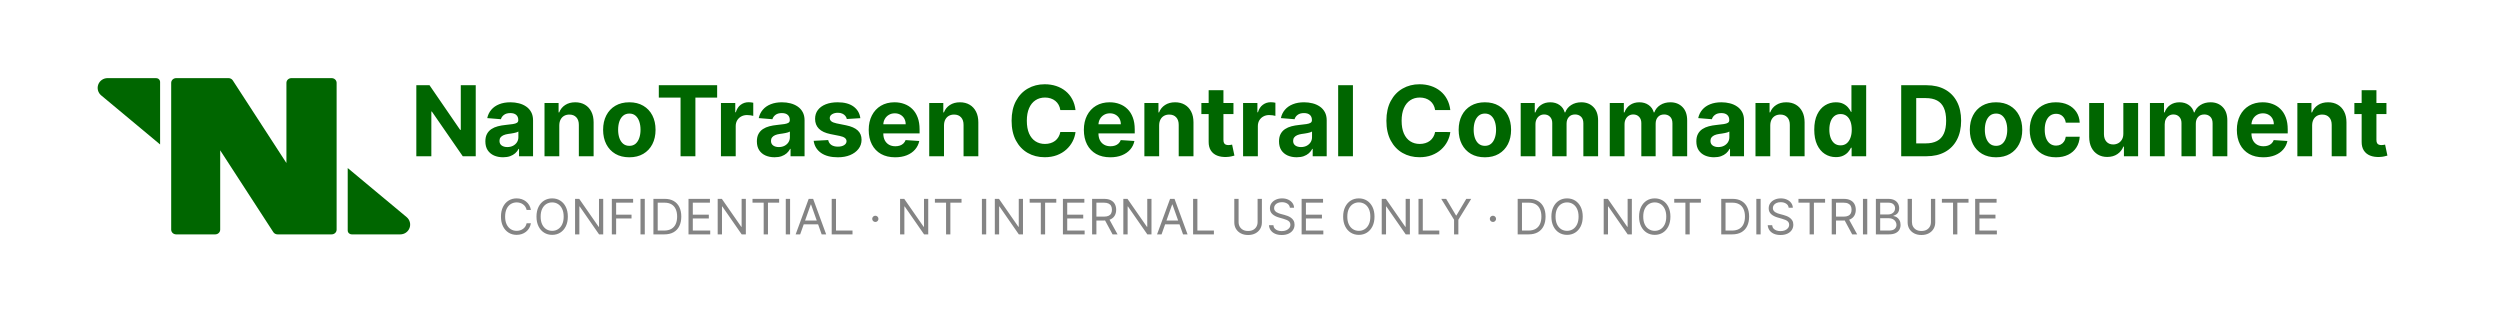
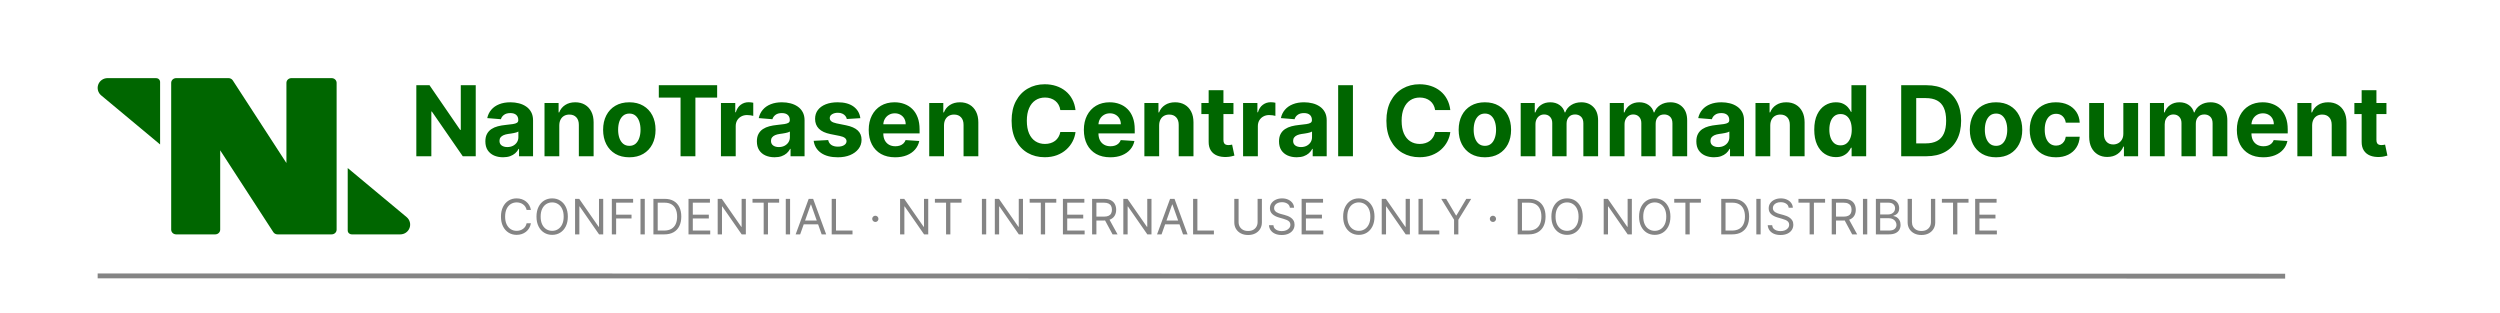
<svg xmlns="http://www.w3.org/2000/svg" width="512" height="64" viewBox="0 0 512 64" fill="none">
  <path fill-rule="evenodd" clip-rule="evenodd" d="M20.72 19.532C20.403 19.268 20.175 18.914 20.068 18.517C19.962 18.121 19.98 17.701 20.122 17.316C20.264 16.93 20.522 16.597 20.862 16.362C21.202 16.126 21.606 16 22.02 16H31.98C32.194 16 32.4 16.084 32.551 16.234C32.703 16.384 32.788 16.588 32.788 16.8V29.586L20.72 19.532ZM46.803 16H36.077C35.807 16 35.548 16.102 35.357 16.282C35.166 16.463 35.059 16.709 35.059 16.965V47.036C35.059 47.291 35.166 47.537 35.357 47.718C35.548 47.898 35.807 48 36.077 48H44.077C44.347 48 44.606 47.898 44.797 47.718C44.988 47.537 45.095 47.291 45.095 47.036V30.782L55.974 47.541C56.065 47.681 56.192 47.797 56.344 47.877C56.496 47.958 56.667 48 56.841 48H67.921C68.191 48 68.45 47.898 68.641 47.718C68.832 47.537 68.94 47.291 68.94 47.036V16.965C68.94 16.838 68.913 16.712 68.862 16.595C68.811 16.478 68.736 16.372 68.641 16.282C68.547 16.193 68.434 16.122 68.311 16.073C68.187 16.025 68.055 16 67.921 16H59.679C59.409 16 59.15 16.102 58.959 16.282C58.768 16.463 58.66 16.709 58.66 16.965V33.39L47.67 16.459C47.579 16.319 47.452 16.203 47.3 16.123C47.148 16.042 46.977 16 46.803 16ZM83.931 45.483C83.824 45.086 83.597 44.732 83.28 44.468L71.212 34.414V47.2C71.212 47.305 71.232 47.409 71.273 47.506C71.314 47.603 71.373 47.691 71.448 47.766C71.523 47.84 71.612 47.899 71.71 47.939C71.809 47.979 71.914 48 72.02 48H81.979C82.394 48 82.798 47.874 83.138 47.639C83.477 47.403 83.736 47.07 83.877 46.685C84.019 46.299 84.038 45.879 83.931 45.483Z" fill="#006600" />
+   <line x1="20" y1="56.5" x2="468" y2="56.554" stroke="#848484" />
  <path d="M97.43 17.454V32H94.774L88.446 22.845H88.34V32H85.264V17.454H87.963L94.242 26.602H94.369V17.454H97.43ZM103.025 32.206C102.329 32.206 101.709 32.085 101.164 31.844C100.62 31.598 100.189 31.235 99.872 30.757C99.559 30.274 99.403 29.673 99.403 28.953C99.403 28.347 99.514 27.838 99.737 27.426C99.959 27.014 100.262 26.683 100.646 26.432C101.029 26.181 101.465 25.991 101.953 25.864C102.445 25.736 102.961 25.646 103.501 25.594C104.136 25.527 104.647 25.466 105.035 25.409C105.423 25.348 105.705 25.258 105.88 25.139C106.056 25.021 106.143 24.846 106.143 24.614V24.571C106.143 24.121 106.001 23.773 105.717 23.527C105.438 23.281 105.04 23.158 104.524 23.158C103.979 23.158 103.546 23.278 103.224 23.52C102.902 23.757 102.689 24.055 102.585 24.415L99.787 24.188C99.929 23.525 100.208 22.952 100.625 22.469C101.041 21.981 101.579 21.607 102.237 21.347C102.9 21.081 103.667 20.949 104.538 20.949C105.144 20.949 105.724 21.02 106.278 21.162C106.837 21.304 107.332 21.524 107.762 21.822C108.198 22.121 108.541 22.504 108.792 22.973C109.043 23.437 109.169 23.993 109.169 24.642V32H106.299V30.487H106.214C106.039 30.828 105.805 31.129 105.511 31.389C105.217 31.645 104.865 31.846 104.453 31.993C104.041 32.135 103.565 32.206 103.025 32.206ZM103.892 30.118C104.337 30.118 104.73 30.03 105.071 29.855C105.412 29.675 105.679 29.434 105.873 29.131C106.067 28.828 106.164 28.484 106.164 28.101V26.943C106.07 27.005 105.94 27.062 105.774 27.114C105.613 27.161 105.431 27.206 105.227 27.249C105.023 27.287 104.82 27.322 104.616 27.355C104.413 27.384 104.228 27.41 104.062 27.433C103.707 27.485 103.397 27.568 103.132 27.682C102.867 27.796 102.661 27.949 102.514 28.143C102.367 28.333 102.294 28.57 102.294 28.854C102.294 29.266 102.443 29.581 102.741 29.798C103.044 30.011 103.428 30.118 103.892 30.118ZM114.542 25.693V32H111.516V21.091H114.4V23.016H114.527C114.769 22.381 115.174 21.879 115.742 21.51C116.31 21.136 116.999 20.949 117.809 20.949C118.566 20.949 119.227 21.115 119.79 21.446C120.354 21.777 120.792 22.251 121.104 22.866C121.417 23.477 121.573 24.206 121.573 25.054V32H118.547V25.594C118.552 24.926 118.382 24.405 118.036 24.031C117.69 23.652 117.214 23.463 116.608 23.463C116.201 23.463 115.841 23.551 115.529 23.726C115.221 23.901 114.98 24.157 114.804 24.493C114.634 24.824 114.546 25.224 114.542 25.693ZM128.886 32.213C127.783 32.213 126.829 31.979 126.024 31.51C125.224 31.037 124.606 30.378 124.17 29.535C123.735 28.688 123.517 27.706 123.517 26.588C123.517 25.461 123.735 24.476 124.17 23.634C124.606 22.786 125.224 22.128 126.024 21.659C126.829 21.186 127.783 20.949 128.886 20.949C129.99 20.949 130.941 21.186 131.741 21.659C132.546 22.128 133.167 22.786 133.602 23.634C134.038 24.476 134.256 25.461 134.256 26.588C134.256 27.706 134.038 28.688 133.602 29.535C133.167 30.378 132.546 31.037 131.741 31.51C130.941 31.979 129.99 32.213 128.886 32.213ZM128.901 29.869C129.402 29.869 129.821 29.727 130.158 29.443C130.494 29.154 130.747 28.761 130.918 28.264C131.093 27.767 131.18 27.201 131.18 26.567C131.18 25.932 131.093 25.366 130.918 24.869C130.747 24.372 130.494 23.979 130.158 23.69C129.821 23.401 129.402 23.257 128.901 23.257C128.394 23.257 127.968 23.401 127.622 23.69C127.281 23.979 127.023 24.372 126.848 24.869C126.678 25.366 126.592 25.932 126.592 26.567C126.592 27.201 126.678 27.767 126.848 28.264C127.023 28.761 127.281 29.154 127.622 29.443C127.968 29.727 128.394 29.869 128.901 29.869ZM134.925 19.99V17.454H146.871V19.99H142.418V32H139.378V19.99H134.925ZM147.649 32V21.091H150.582V22.994H150.696C150.895 22.317 151.228 21.806 151.697 21.46C152.166 21.11 152.706 20.935 153.316 20.935C153.468 20.935 153.631 20.944 153.806 20.963C153.982 20.982 154.136 21.008 154.268 21.041V23.726C154.126 23.683 153.93 23.645 153.679 23.612C153.428 23.579 153.198 23.562 152.99 23.562C152.545 23.562 152.147 23.66 151.797 23.854C151.451 24.043 151.176 24.308 150.973 24.649C150.774 24.99 150.674 25.383 150.674 25.828V32H147.649ZM158.631 32.206C157.935 32.206 157.314 32.085 156.77 31.844C156.225 31.598 155.795 31.235 155.477 30.757C155.165 30.274 155.009 29.673 155.009 28.953C155.009 28.347 155.12 27.838 155.342 27.426C155.565 27.014 155.868 26.683 156.251 26.432C156.635 26.181 157.071 25.991 157.558 25.864C158.051 25.736 158.567 25.646 159.107 25.594C159.741 25.527 160.252 25.466 160.641 25.409C161.029 25.348 161.311 25.258 161.486 25.139C161.661 25.021 161.749 24.846 161.749 24.614V24.571C161.749 24.121 161.607 23.773 161.322 23.527C161.043 23.281 160.645 23.158 160.129 23.158C159.585 23.158 159.152 23.278 158.83 23.52C158.508 23.757 158.295 24.055 158.19 24.415L155.392 24.188C155.534 23.525 155.813 22.952 156.23 22.469C156.647 21.981 157.184 21.607 157.842 21.347C158.505 21.081 159.272 20.949 160.143 20.949C160.75 20.949 161.33 21.02 161.884 21.162C162.442 21.304 162.937 21.524 163.368 21.822C163.804 22.121 164.147 22.504 164.398 22.973C164.649 23.437 164.774 23.993 164.774 24.642V32H161.905V30.487H161.82C161.644 30.828 161.41 31.129 161.116 31.389C160.823 31.645 160.47 31.846 160.058 31.993C159.646 32.135 159.17 32.206 158.631 32.206ZM159.497 30.118C159.942 30.118 160.335 30.03 160.676 29.855C161.017 29.675 161.285 29.434 161.479 29.131C161.673 28.828 161.77 28.484 161.77 28.101V26.943C161.675 27.005 161.545 27.062 161.379 27.114C161.218 27.161 161.036 27.206 160.832 27.249C160.629 27.287 160.425 27.322 160.222 27.355C160.018 27.384 159.833 27.41 159.668 27.433C159.313 27.485 159.002 27.568 158.737 27.682C158.472 27.796 158.266 27.949 158.119 28.143C157.973 28.333 157.899 28.57 157.899 28.854C157.899 29.266 158.048 29.581 158.347 29.798C158.65 30.011 159.033 30.118 159.497 30.118ZM176.198 24.202L173.428 24.372C173.381 24.135 173.279 23.922 173.123 23.733C172.967 23.539 172.761 23.385 172.505 23.271C172.254 23.153 171.953 23.094 171.603 23.094C171.134 23.094 170.739 23.193 170.417 23.392C170.095 23.586 169.934 23.847 169.934 24.173C169.934 24.434 170.038 24.654 170.246 24.834C170.455 25.014 170.812 25.158 171.319 25.267L173.293 25.665C174.354 25.883 175.145 26.233 175.665 26.716C176.186 27.199 176.447 27.833 176.447 28.619C176.447 29.334 176.236 29.962 175.815 30.501C175.398 31.041 174.825 31.463 174.096 31.766C173.371 32.064 172.536 32.213 171.589 32.213C170.145 32.213 168.994 31.912 168.137 31.311C167.285 30.705 166.785 29.881 166.638 28.84L169.614 28.683C169.704 29.124 169.922 29.46 170.268 29.692C170.613 29.919 171.056 30.033 171.596 30.033C172.126 30.033 172.552 29.931 172.874 29.727C173.201 29.519 173.367 29.251 173.371 28.925C173.367 28.65 173.251 28.425 173.023 28.25C172.796 28.07 172.446 27.933 171.972 27.838L170.083 27.462C169.018 27.249 168.225 26.879 167.704 26.354C167.188 25.828 166.93 25.158 166.93 24.344C166.93 23.643 167.119 23.039 167.498 22.533C167.881 22.026 168.419 21.635 169.11 21.361C169.806 21.086 170.621 20.949 171.553 20.949C172.931 20.949 174.015 21.24 174.806 21.822C175.602 22.405 176.066 23.198 176.198 24.202ZM183.324 32.213C182.201 32.213 181.235 31.986 180.426 31.531C179.621 31.072 179.001 30.423 178.565 29.585C178.129 28.742 177.912 27.746 177.912 26.595C177.912 25.473 178.129 24.488 178.565 23.641C179.001 22.793 179.614 22.133 180.404 21.659C181.2 21.186 182.133 20.949 183.203 20.949C183.922 20.949 184.592 21.065 185.213 21.297C185.838 21.524 186.382 21.867 186.846 22.327C187.315 22.786 187.68 23.364 187.94 24.06C188.2 24.751 188.331 25.561 188.331 26.489V27.32H179.119V25.445H185.483C185.483 25.009 185.388 24.623 185.199 24.287C185.009 23.951 184.746 23.688 184.41 23.499C184.079 23.305 183.693 23.207 183.252 23.207C182.793 23.207 182.386 23.314 182.031 23.527C181.681 23.735 181.406 24.017 181.207 24.372C181.008 24.723 180.906 25.113 180.902 25.544V27.327C180.902 27.866 181.001 28.333 181.2 28.726C181.404 29.119 181.69 29.422 182.059 29.635C182.429 29.848 182.867 29.954 183.373 29.954C183.709 29.954 184.017 29.907 184.297 29.812C184.576 29.718 184.815 29.576 185.014 29.386C185.213 29.197 185.364 28.965 185.468 28.69L188.267 28.875C188.125 29.547 187.833 30.134 187.393 30.636C186.958 31.134 186.394 31.522 185.703 31.801C185.016 32.076 184.223 32.213 183.324 32.213ZM193.331 25.693V32H190.305V21.091H193.189V23.016H193.316C193.558 22.381 193.963 21.879 194.531 21.51C195.099 21.136 195.788 20.949 196.598 20.949C197.355 20.949 198.016 21.115 198.579 21.446C199.143 21.777 199.581 22.251 199.893 22.866C200.206 23.477 200.362 24.206 200.362 25.054V32H197.336V25.594C197.341 24.926 197.171 24.405 196.825 24.031C196.479 23.652 196.003 23.463 195.397 23.463C194.99 23.463 194.63 23.551 194.318 23.726C194.01 23.901 193.769 24.157 193.593 24.493C193.423 24.824 193.335 25.224 193.331 25.693ZM220.266 22.547H217.155C217.098 22.144 216.982 21.787 216.807 21.474C216.632 21.157 216.407 20.887 216.132 20.665C215.858 20.442 215.541 20.272 215.181 20.153C214.826 20.035 214.44 19.976 214.023 19.976C213.27 19.976 212.614 20.163 212.056 20.537C211.497 20.906 211.064 21.446 210.756 22.156C210.448 22.862 210.294 23.719 210.294 24.727C210.294 25.764 210.448 26.635 210.756 27.341C211.069 28.046 211.504 28.579 212.063 28.939C212.622 29.299 213.268 29.479 214.002 29.479C214.414 29.479 214.795 29.424 215.145 29.315C215.5 29.206 215.815 29.048 216.09 28.84C216.364 28.626 216.592 28.368 216.772 28.065C216.956 27.762 217.084 27.417 217.155 27.028L220.266 27.043C220.185 27.71 219.984 28.354 219.662 28.974C219.345 29.59 218.917 30.142 218.377 30.629C217.842 31.112 217.203 31.496 216.459 31.78C215.721 32.059 214.885 32.199 213.952 32.199C212.655 32.199 211.495 31.905 210.472 31.318C209.454 30.731 208.649 29.881 208.057 28.768C207.47 27.656 207.176 26.309 207.176 24.727C207.176 23.141 207.475 21.792 208.071 20.679C208.668 19.566 209.478 18.719 210.5 18.136C211.523 17.549 212.674 17.256 213.952 17.256C214.795 17.256 215.576 17.374 216.296 17.611C217.02 17.848 217.662 18.193 218.221 18.648C218.779 19.098 219.234 19.649 219.584 20.303C219.939 20.956 220.167 21.704 220.266 22.547ZM227.386 32.213C226.264 32.213 225.298 31.986 224.488 31.531C223.683 31.072 223.063 30.423 222.627 29.585C222.192 28.742 221.974 27.746 221.974 26.595C221.974 25.473 222.192 24.488 222.627 23.641C223.063 22.793 223.676 22.133 224.467 21.659C225.262 21.186 226.195 20.949 227.265 20.949C227.985 20.949 228.655 21.065 229.275 21.297C229.9 21.524 230.445 21.867 230.909 22.327C231.377 22.786 231.742 23.364 232.002 24.06C232.263 24.751 232.393 25.561 232.393 26.489V27.32H223.181V25.445H229.545C229.545 25.009 229.45 24.623 229.261 24.287C229.072 23.951 228.809 23.688 228.473 23.499C228.141 23.305 227.755 23.207 227.315 23.207C226.856 23.207 226.449 23.314 226.093 23.527C225.743 23.735 225.468 24.017 225.27 24.372C225.071 24.723 224.969 25.113 224.964 25.544V27.327C224.964 27.866 225.064 28.333 225.262 28.726C225.466 29.119 225.752 29.422 226.122 29.635C226.491 29.848 226.929 29.954 227.436 29.954C227.772 29.954 228.08 29.907 228.359 29.812C228.638 29.718 228.877 29.576 229.076 29.386C229.275 29.197 229.427 28.965 229.531 28.69L232.329 28.875C232.187 29.547 231.896 30.134 231.456 30.636C231.02 31.134 230.457 31.522 229.765 31.801C229.079 32.076 228.286 32.213 227.386 32.213ZM237.393 25.693V32H234.368V21.091H237.251V23.016H237.379C237.62 22.381 238.025 21.879 238.593 21.51C239.162 21.136 239.85 20.949 240.66 20.949C241.418 20.949 242.078 21.115 242.642 21.446C243.205 21.777 243.643 22.251 243.956 22.866C244.268 23.477 244.424 24.206 244.424 25.054V32H241.399V25.594C241.404 24.926 241.233 24.405 240.887 24.031C240.542 23.652 240.066 23.463 239.46 23.463C239.053 23.463 238.693 23.551 238.38 23.726C238.073 23.901 237.831 24.157 237.656 24.493C237.485 24.824 237.398 25.224 237.393 25.693ZM252.612 21.091V23.364H246.042V21.091H252.612ZM247.533 18.477H250.559V28.648C250.559 28.927 250.602 29.145 250.687 29.301C250.772 29.453 250.89 29.559 251.042 29.621C251.198 29.682 251.378 29.713 251.582 29.713C251.724 29.713 251.866 29.701 252.008 29.678C252.15 29.649 252.259 29.628 252.335 29.614L252.81 31.865C252.659 31.912 252.446 31.967 252.171 32.028C251.897 32.095 251.563 32.135 251.17 32.149C250.441 32.178 249.801 32.081 249.252 31.858C248.708 31.635 248.284 31.29 247.981 30.821C247.678 30.352 247.529 29.76 247.533 29.046V18.477ZM254.582 32V21.091H257.516V22.994H257.629C257.828 22.317 258.162 21.806 258.631 21.46C259.099 21.11 259.639 20.935 260.25 20.935C260.402 20.935 260.565 20.944 260.74 20.963C260.915 20.982 261.069 21.008 261.202 21.041V23.726C261.06 23.683 260.863 23.645 260.612 23.612C260.361 23.579 260.132 23.562 259.923 23.562C259.478 23.562 259.08 23.66 258.73 23.854C258.384 24.043 258.11 24.308 257.906 24.649C257.707 24.99 257.608 25.383 257.608 25.828V32H254.582ZM265.564 32.206C264.868 32.206 264.248 32.085 263.703 31.844C263.159 31.598 262.728 31.235 262.411 30.757C262.098 30.274 261.942 29.673 261.942 28.953C261.942 28.347 262.053 27.838 262.276 27.426C262.498 27.014 262.801 26.683 263.185 26.432C263.569 26.181 264.004 25.991 264.492 25.864C264.984 25.736 265.5 25.646 266.04 25.594C266.675 25.527 267.186 25.466 267.574 25.409C267.962 25.348 268.244 25.258 268.419 25.139C268.595 25.021 268.682 24.846 268.682 24.614V24.571C268.682 24.121 268.54 23.773 268.256 23.527C267.977 23.281 267.579 23.158 267.063 23.158C266.518 23.158 266.085 23.278 265.763 23.52C265.441 23.757 265.228 24.055 265.124 24.415L262.326 24.188C262.468 23.525 262.747 22.952 263.164 22.469C263.58 21.981 264.118 21.607 264.776 21.347C265.439 21.081 266.206 20.949 267.077 20.949C267.683 20.949 268.263 21.02 268.817 21.162C269.376 21.304 269.871 21.524 270.301 21.822C270.737 22.121 271.08 22.504 271.331 22.973C271.582 23.437 271.708 23.993 271.708 24.642V32H268.838V30.487H268.753C268.578 30.828 268.344 31.129 268.05 31.389C267.757 31.645 267.404 31.846 266.992 31.993C266.58 32.135 266.104 32.206 265.564 32.206ZM266.431 30.118C266.876 30.118 267.269 30.03 267.61 29.855C267.951 29.675 268.218 29.434 268.412 29.131C268.606 28.828 268.703 28.484 268.703 28.101V26.943C268.609 27.005 268.479 27.062 268.313 27.114C268.152 27.161 267.97 27.206 267.766 27.249C267.562 27.287 267.359 27.322 267.155 27.355C266.952 27.384 266.767 27.41 266.601 27.433C266.246 27.485 265.936 27.568 265.671 27.682C265.406 27.796 265.2 27.949 265.053 28.143C264.906 28.333 264.833 28.57 264.833 28.854C264.833 29.266 264.982 29.581 265.28 29.798C265.583 30.011 265.967 30.118 266.431 30.118ZM277.081 17.454V32H274.055V17.454H277.081ZM297.024 22.547H293.913C293.856 22.144 293.74 21.787 293.565 21.474C293.39 21.157 293.165 20.887 292.89 20.665C292.616 20.442 292.298 20.272 291.939 20.153C291.583 20.035 291.198 19.976 290.781 19.976C290.028 19.976 289.372 20.163 288.814 20.537C288.255 20.906 287.822 21.446 287.514 22.156C287.206 22.862 287.052 23.719 287.052 24.727C287.052 25.764 287.206 26.635 287.514 27.341C287.826 28.046 288.262 28.579 288.821 28.939C289.379 29.299 290.026 29.479 290.76 29.479C291.172 29.479 291.553 29.424 291.903 29.315C292.258 29.206 292.573 29.048 292.848 28.84C293.122 28.626 293.35 28.368 293.529 28.065C293.714 27.762 293.842 27.417 293.913 27.028L297.024 27.043C296.943 27.71 296.742 28.354 296.42 28.974C296.103 29.59 295.674 30.142 295.135 30.629C294.6 31.112 293.96 31.496 293.217 31.78C292.478 32.059 291.643 32.199 290.71 32.199C289.413 32.199 288.252 31.905 287.23 31.318C286.212 30.731 285.407 29.881 284.815 28.768C284.228 27.656 283.934 26.309 283.934 24.727C283.934 23.141 284.233 21.792 284.829 20.679C285.426 19.566 286.235 18.719 287.258 18.136C288.281 17.549 289.431 17.256 290.71 17.256C291.553 17.256 292.334 17.374 293.054 17.611C293.778 17.848 294.42 18.193 294.978 18.648C295.537 19.098 295.992 19.649 296.342 20.303C296.697 20.956 296.924 21.704 297.024 22.547ZM304.101 32.213C302.998 32.213 302.044 31.979 301.239 31.51C300.439 31.037 299.821 30.378 299.385 29.535C298.95 28.688 298.732 27.706 298.732 26.588C298.732 25.461 298.95 24.476 299.385 23.634C299.821 22.786 300.439 22.128 301.239 21.659C302.044 21.186 302.998 20.949 304.101 20.949C305.204 20.949 306.156 21.186 306.956 21.659C307.761 22.128 308.382 22.786 308.817 23.634C309.253 24.476 309.471 25.461 309.471 26.588C309.471 27.706 309.253 28.688 308.817 29.535C308.382 30.378 307.761 31.037 306.956 31.51C306.156 31.979 305.204 32.213 304.101 32.213ZM304.115 29.869C304.617 29.869 305.036 29.727 305.373 29.443C305.709 29.154 305.962 28.761 306.132 28.264C306.308 27.767 306.395 27.201 306.395 26.567C306.395 25.932 306.308 25.366 306.132 24.869C305.962 24.372 305.709 23.979 305.373 23.69C305.036 23.401 304.617 23.257 304.115 23.257C303.609 23.257 303.183 23.401 302.837 23.69C302.496 23.979 302.238 24.372 302.063 24.869C301.892 25.366 301.807 25.932 301.807 26.567C301.807 27.201 301.892 27.767 302.063 28.264C302.238 28.761 302.496 29.154 302.837 29.443C303.183 29.727 303.609 29.869 304.115 29.869ZM311.438 32V21.091H314.321V23.016H314.449C314.676 22.376 315.055 21.872 315.586 21.503C316.116 21.134 316.75 20.949 317.489 20.949C318.237 20.949 318.874 21.136 319.4 21.51C319.925 21.879 320.275 22.381 320.451 23.016H320.564C320.787 22.391 321.189 21.891 321.772 21.517C322.359 21.138 323.052 20.949 323.853 20.949C324.871 20.949 325.697 21.273 326.331 21.922C326.971 22.566 327.29 23.48 327.29 24.663V32H324.272V25.26C324.272 24.654 324.111 24.199 323.789 23.896C323.467 23.593 323.064 23.442 322.581 23.442C322.032 23.442 321.604 23.617 321.296 23.967C320.988 24.313 320.834 24.77 320.834 25.338V32H317.901V25.196C317.901 24.661 317.747 24.235 317.439 23.918C317.136 23.6 316.736 23.442 316.239 23.442C315.903 23.442 315.6 23.527 315.33 23.697C315.065 23.863 314.854 24.098 314.698 24.401C314.542 24.699 314.463 25.049 314.463 25.452V32H311.438ZM329.68 32V21.091H332.564V23.016H332.691C332.919 22.376 333.297 21.872 333.828 21.503C334.358 21.134 334.993 20.949 335.731 20.949C336.479 20.949 337.116 21.136 337.642 21.51C338.167 21.879 338.518 22.381 338.693 23.016H338.806C339.029 22.391 339.431 21.891 340.014 21.517C340.601 21.138 341.295 20.949 342.095 20.949C343.113 20.949 343.939 21.273 344.574 21.922C345.213 22.566 345.532 23.48 345.532 24.663V32H342.514V25.26C342.514 24.654 342.353 24.199 342.031 23.896C341.709 23.593 341.306 23.442 340.824 23.442C340.274 23.442 339.846 23.617 339.538 23.967C339.23 24.313 339.076 24.77 339.076 25.338V32H336.143V25.196C336.143 24.661 335.989 24.235 335.681 23.918C335.378 23.6 334.978 23.442 334.481 23.442C334.145 23.442 333.842 23.527 333.572 23.697C333.307 23.863 333.096 24.098 332.94 24.401C332.784 24.699 332.706 25.049 332.706 25.452V32H329.68ZM351.033 32.206C350.337 32.206 349.717 32.085 349.172 31.844C348.628 31.598 348.197 31.235 347.88 30.757C347.567 30.274 347.411 29.673 347.411 28.953C347.411 28.347 347.522 27.838 347.745 27.426C347.967 27.014 348.27 26.683 348.654 26.432C349.037 26.181 349.473 25.991 349.961 25.864C350.453 25.736 350.969 25.646 351.509 25.594C352.143 25.527 352.655 25.466 353.043 25.409C353.431 25.348 353.713 25.258 353.888 25.139C354.063 25.021 354.151 24.846 354.151 24.614V24.571C354.151 24.121 354.009 23.773 353.725 23.527C353.445 23.281 353.048 23.158 352.532 23.158C351.987 23.158 351.554 23.278 351.232 23.52C350.91 23.757 350.697 24.055 350.593 24.415L347.794 24.188C347.936 23.525 348.216 22.952 348.632 22.469C349.049 21.981 349.587 21.607 350.245 21.347C350.908 21.081 351.675 20.949 352.546 20.949C353.152 20.949 353.732 21.02 354.286 21.162C354.845 21.304 355.339 21.524 355.77 21.822C356.206 22.121 356.549 22.504 356.8 22.973C357.051 23.437 357.176 23.993 357.176 24.642V32H354.307V30.487H354.222C354.047 30.828 353.812 31.129 353.519 31.389C353.225 31.645 352.873 31.846 352.461 31.993C352.049 32.135 351.573 32.206 351.033 32.206ZM351.9 30.118C352.345 30.118 352.738 30.03 353.078 29.855C353.419 29.675 353.687 29.434 353.881 29.131C354.075 28.828 354.172 28.484 354.172 28.101V26.943C354.078 27.005 353.947 27.062 353.782 27.114C353.621 27.161 353.438 27.206 353.235 27.249C353.031 27.287 352.828 27.322 352.624 27.355C352.42 27.384 352.236 27.41 352.07 27.433C351.715 27.485 351.405 27.568 351.14 27.682C350.874 27.796 350.668 27.949 350.522 28.143C350.375 28.333 350.301 28.57 350.301 28.854C350.301 29.266 350.451 29.581 350.749 29.798C351.052 30.011 351.435 30.118 351.9 30.118ZM362.549 25.693V32H359.524V21.091H362.407V23.016H362.535C362.777 22.381 363.181 21.879 363.75 21.51C364.318 21.136 365.007 20.949 365.816 20.949C366.574 20.949 367.234 21.115 367.798 21.446C368.361 21.777 368.799 22.251 369.112 22.866C369.424 23.477 369.581 24.206 369.581 25.054V32H366.555V25.594C366.56 24.926 366.389 24.405 366.044 24.031C365.698 23.652 365.222 23.463 364.616 23.463C364.209 23.463 363.849 23.551 363.537 23.726C363.229 23.901 362.987 24.157 362.812 24.493C362.642 24.824 362.554 25.224 362.549 25.693ZM375.985 32.178C375.156 32.178 374.406 31.965 373.734 31.538C373.066 31.108 372.536 30.475 372.143 29.642C371.754 28.804 371.56 27.776 371.56 26.56C371.56 25.31 371.762 24.27 372.164 23.442C372.567 22.608 373.102 21.986 373.769 21.574C374.442 21.157 375.178 20.949 375.978 20.949C376.589 20.949 377.098 21.053 377.505 21.261C377.917 21.465 378.248 21.721 378.499 22.028C378.755 22.331 378.949 22.63 379.082 22.923H379.174V17.454H382.192V32H379.21V30.253H379.082C378.94 30.556 378.738 30.857 378.478 31.155C378.222 31.448 377.888 31.692 377.477 31.886C377.069 32.081 376.572 32.178 375.985 32.178ZM376.944 29.77C377.432 29.77 377.844 29.637 378.18 29.372C378.521 29.102 378.781 28.726 378.961 28.243C379.146 27.76 379.238 27.194 379.238 26.546C379.238 25.897 379.148 25.333 378.968 24.855C378.788 24.377 378.528 24.008 378.187 23.747C377.846 23.487 377.432 23.357 376.944 23.357C376.447 23.357 376.028 23.491 375.687 23.761C375.346 24.031 375.088 24.405 374.913 24.884C374.737 25.362 374.65 25.916 374.65 26.546C374.65 27.18 374.737 27.741 374.913 28.229C375.093 28.712 375.351 29.09 375.687 29.365C376.028 29.635 376.447 29.77 376.944 29.77ZM394.522 32H389.366V17.454H394.565C396.028 17.454 397.287 17.746 398.343 18.328C399.399 18.906 400.211 19.737 400.779 20.821C401.352 21.905 401.638 23.203 401.638 24.713C401.638 26.228 401.352 27.53 400.779 28.619C400.211 29.708 399.394 30.544 398.329 31.126C397.268 31.709 395.999 32 394.522 32ZM392.441 29.365H394.394C395.303 29.365 396.068 29.204 396.688 28.882C397.313 28.555 397.782 28.051 398.094 27.369C398.412 26.683 398.57 25.797 398.57 24.713C398.57 23.638 398.412 22.76 398.094 22.078C397.782 21.396 397.316 20.894 396.695 20.572C396.075 20.25 395.31 20.09 394.401 20.09H392.441V29.365ZM408.789 32.213C407.685 32.213 406.731 31.979 405.926 31.51C405.126 31.037 404.508 30.378 404.073 29.535C403.637 28.688 403.419 27.706 403.419 26.588C403.419 25.461 403.637 24.476 404.073 23.634C404.508 22.786 405.126 22.128 405.926 21.659C406.731 21.186 407.685 20.949 408.789 20.949C409.892 20.949 410.844 21.186 411.644 21.659C412.449 22.128 413.069 22.786 413.505 23.634C413.94 24.476 414.158 25.461 414.158 26.588C414.158 27.706 413.94 28.688 413.505 29.535C413.069 30.378 412.449 31.037 411.644 31.51C410.844 31.979 409.892 32.213 408.789 32.213ZM408.803 29.869C409.305 29.869 409.724 29.727 410.06 29.443C410.396 29.154 410.65 28.761 410.82 28.264C410.995 27.767 411.083 27.201 411.083 26.567C411.083 25.932 410.995 25.366 410.82 24.869C410.65 24.372 410.396 23.979 410.06 23.69C409.724 23.401 409.305 23.257 408.803 23.257C408.296 23.257 407.87 23.401 407.525 23.69C407.184 23.979 406.926 24.372 406.75 24.869C406.58 25.366 406.495 25.932 406.495 26.567C406.495 27.201 406.58 27.767 406.75 28.264C406.926 28.761 407.184 29.154 407.525 29.443C407.87 29.727 408.296 29.869 408.803 29.869ZM421.054 32.213C419.937 32.213 418.976 31.976 418.171 31.503C417.371 31.025 416.755 30.362 416.324 29.514C415.898 28.667 415.685 27.691 415.685 26.588C415.685 25.471 415.9 24.491 416.331 23.648C416.767 22.8 417.385 22.14 418.185 21.666C418.985 21.188 419.937 20.949 421.04 20.949C421.992 20.949 422.825 21.122 423.54 21.467C424.255 21.813 424.821 22.298 425.238 22.923C425.654 23.548 425.884 24.282 425.926 25.125H423.071C422.991 24.581 422.778 24.142 422.432 23.811C422.091 23.475 421.644 23.307 421.09 23.307C420.621 23.307 420.212 23.435 419.861 23.69C419.516 23.941 419.246 24.308 419.051 24.791C418.857 25.274 418.76 25.859 418.76 26.546C418.76 27.241 418.855 27.833 419.044 28.321C419.239 28.809 419.511 29.18 419.861 29.436C420.212 29.692 420.621 29.82 421.09 29.82C421.435 29.82 421.746 29.749 422.02 29.607C422.3 29.465 422.529 29.259 422.709 28.989C422.894 28.714 423.015 28.385 423.071 28.001H425.926C425.879 28.835 425.652 29.569 425.245 30.203C424.842 30.833 424.286 31.325 423.576 31.68C422.865 32.035 422.025 32.213 421.054 32.213ZM434.859 27.355V21.091H437.885V32H434.98V30.018H434.866C434.62 30.658 434.211 31.171 433.638 31.56C433.07 31.948 432.376 32.142 431.557 32.142C430.828 32.142 430.186 31.976 429.632 31.645C429.078 31.313 428.645 30.842 428.332 30.232C428.025 29.621 427.868 28.889 427.864 28.037V21.091H430.889V27.497C430.894 28.141 431.067 28.65 431.408 29.024C431.749 29.398 432.205 29.585 432.778 29.585C433.143 29.585 433.484 29.502 433.801 29.337C434.118 29.166 434.374 28.915 434.568 28.584C434.767 28.252 434.864 27.843 434.859 27.355ZM440.305 32V21.091H443.189V23.016H443.316C443.544 22.376 443.922 21.872 444.453 21.503C444.983 21.134 445.618 20.949 446.356 20.949C447.104 20.949 447.741 21.136 448.267 21.51C448.792 21.879 449.143 22.381 449.318 23.016H449.431C449.654 22.391 450.056 21.891 450.639 21.517C451.226 21.138 451.92 20.949 452.72 20.949C453.738 20.949 454.564 21.273 455.199 21.922C455.838 22.566 456.157 23.48 456.157 24.663V32H453.139V25.26C453.139 24.654 452.978 24.199 452.656 23.896C452.334 23.593 451.931 23.442 451.449 23.442C450.899 23.442 450.471 23.617 450.163 23.967C449.855 24.313 449.701 24.77 449.701 25.338V32H446.768V25.196C446.768 24.661 446.614 24.235 446.306 23.918C446.003 23.6 445.603 23.442 445.106 23.442C444.77 23.442 444.467 23.527 444.197 23.697C443.932 23.863 443.721 24.098 443.565 24.401C443.409 24.699 443.331 25.049 443.331 25.452V32H440.305ZM463.519 32.213C462.397 32.213 461.431 31.986 460.621 31.531C459.816 31.072 459.196 30.423 458.76 29.585C458.325 28.742 458.107 27.746 458.107 26.595C458.107 25.473 458.325 24.488 458.76 23.641C459.196 22.793 459.809 22.133 460.6 21.659C461.395 21.186 462.328 20.949 463.398 20.949C464.118 20.949 464.788 21.065 465.408 21.297C466.033 21.524 466.578 21.867 467.042 22.327C467.51 22.786 467.875 23.364 468.135 24.06C468.396 24.751 468.526 25.561 468.526 26.489V27.32H459.314V25.445H465.678C465.678 25.009 465.583 24.623 465.394 24.287C465.204 23.951 464.942 23.688 464.605 23.499C464.274 23.305 463.888 23.207 463.448 23.207C462.989 23.207 462.581 23.314 462.226 23.527C461.876 23.735 461.601 24.017 461.402 24.372C461.203 24.723 461.102 25.113 461.097 25.544V27.327C461.097 27.866 461.196 28.333 461.395 28.726C461.599 29.119 461.885 29.422 462.255 29.635C462.624 29.848 463.062 29.954 463.569 29.954C463.905 29.954 464.212 29.907 464.492 29.812C464.771 29.718 465.01 29.576 465.209 29.386C465.408 29.197 465.56 28.965 465.664 28.69L468.462 28.875C468.32 29.547 468.029 30.134 467.588 30.636C467.153 31.134 466.589 31.522 465.898 31.801C465.212 32.076 464.418 32.213 463.519 32.213ZM473.526 25.693V32H470.5V21.091H473.384V23.016H473.512C473.753 22.381 474.158 21.879 474.726 21.51C475.294 21.136 475.983 20.949 476.793 20.949C477.551 20.949 478.211 21.115 478.775 21.446C479.338 21.777 479.776 22.251 480.088 22.866C480.401 23.477 480.557 24.206 480.557 25.054V32H477.532V25.594C477.536 24.926 477.366 24.405 477.02 24.031C476.675 23.652 476.199 23.463 475.593 23.463C475.185 23.463 474.826 23.551 474.513 23.726C474.205 23.901 473.964 24.157 473.789 24.493C473.618 24.824 473.531 25.224 473.526 25.693ZM488.744 21.091V23.364H482.175V21.091H488.744ZM483.666 18.477H486.692V28.648C486.692 28.927 486.734 29.145 486.82 29.301C486.905 29.453 487.023 29.559 487.175 29.621C487.331 29.682 487.511 29.713 487.714 29.713C487.857 29.713 487.999 29.701 488.141 29.678C488.283 29.649 488.392 29.628 488.467 29.614L488.943 31.865C488.792 31.912 488.579 31.967 488.304 32.028C488.029 32.095 487.696 32.135 487.303 32.149C486.573 32.178 485.934 32.081 485.385 31.858C484.84 31.635 484.417 31.29 484.114 30.821C483.811 30.352 483.661 29.76 483.666 29.046V18.477Z" fill="#006600" />
  <path d="M108.733 43H107.852C107.8 42.747 107.709 42.524 107.579 42.332C107.451 42.141 107.295 41.98 107.11 41.849C106.928 41.717 106.725 41.617 106.503 41.551C106.28 41.485 106.048 41.452 105.807 41.452C105.366 41.452 104.968 41.563 104.61 41.785C104.255 42.008 103.972 42.336 103.761 42.769C103.553 43.202 103.449 43.734 103.449 44.364C103.449 44.993 103.553 45.525 103.761 45.958C103.972 46.391 104.255 46.719 104.61 46.942C104.968 47.164 105.366 47.276 105.807 47.276C106.048 47.276 106.28 47.242 106.503 47.176C106.725 47.11 106.928 47.012 107.11 46.881C107.295 46.749 107.451 46.587 107.579 46.395C107.709 46.201 107.8 45.978 107.852 45.727H108.733C108.667 46.099 108.546 46.432 108.371 46.725C108.196 47.019 107.978 47.269 107.717 47.474C107.457 47.678 107.165 47.833 106.84 47.94C106.518 48.046 106.174 48.099 105.807 48.099C105.187 48.099 104.635 47.948 104.152 47.645C103.669 47.342 103.289 46.911 103.012 46.352C102.735 45.794 102.597 45.131 102.597 44.364C102.597 43.597 102.735 42.934 103.012 42.375C103.289 41.816 103.669 41.385 104.152 41.082C104.635 40.779 105.187 40.628 105.807 40.628C106.174 40.628 106.518 40.681 106.84 40.788C107.165 40.894 107.457 41.05 107.717 41.256C107.978 41.46 108.196 41.709 108.371 42.002C108.546 42.293 108.667 42.626 108.733 43ZM116.292 44.364C116.292 45.131 116.154 45.794 115.877 46.352C115.6 46.911 115.22 47.342 114.737 47.645C114.254 47.948 113.702 48.099 113.082 48.099C112.462 48.099 111.91 47.948 111.427 47.645C110.944 47.342 110.564 46.911 110.287 46.352C110.01 45.794 109.872 45.131 109.872 44.364C109.872 43.597 110.01 42.934 110.287 42.375C110.564 41.816 110.944 41.385 111.427 41.082C111.91 40.779 112.462 40.628 113.082 40.628C113.702 40.628 114.254 40.779 114.737 41.082C115.22 41.385 115.6 41.816 115.877 42.375C116.154 42.934 116.292 43.597 116.292 44.364ZM115.44 44.364C115.44 43.734 115.335 43.202 115.124 42.769C114.916 42.336 114.633 42.008 114.275 41.785C113.92 41.563 113.523 41.452 113.082 41.452C112.642 41.452 112.243 41.563 111.885 41.785C111.53 42.008 111.247 42.336 111.037 42.769C110.828 43.202 110.724 43.734 110.724 44.364C110.724 44.993 110.828 45.525 111.037 45.958C111.247 46.391 111.53 46.719 111.885 46.942C112.243 47.164 112.642 47.276 113.082 47.276C113.523 47.276 113.92 47.164 114.275 46.942C114.633 46.719 114.916 46.391 115.124 45.958C115.335 45.525 115.44 44.993 115.44 44.364ZM123.54 40.727V48H122.688L118.725 42.29H118.654V48H117.773V40.727H118.626L122.603 46.452H122.674V40.727H123.54ZM125.303 48V40.727H129.663V41.508H126.183V43.966H129.337V44.747H126.183V48H125.303ZM132.052 40.727V48H131.172V40.727H132.052ZM136.062 48H133.818V40.727H136.162C136.867 40.727 137.471 40.873 137.973 41.164C138.475 41.453 138.86 41.868 139.127 42.41C139.395 42.95 139.528 43.597 139.528 44.349C139.528 45.107 139.393 45.759 139.124 46.306C138.854 46.851 138.461 47.27 137.945 47.563C137.429 47.854 136.801 48 136.062 48ZM134.699 47.219H136.006C136.607 47.219 137.105 47.103 137.501 46.871C137.896 46.639 138.191 46.309 138.385 45.88C138.579 45.452 138.676 44.941 138.676 44.349C138.676 43.762 138.58 43.257 138.388 42.833C138.197 42.407 137.91 42.08 137.529 41.853C137.148 41.623 136.673 41.508 136.105 41.508H134.699V47.219ZM141.006 48V40.727H145.395V41.508H141.886V43.966H145.168V44.747H141.886V47.219H145.452V48H141.006ZM152.749 40.727V48H151.897L147.934 42.29H147.863V48H146.982V40.727H147.835L151.812 46.452H151.883V40.727H152.749ZM154.114 41.508V40.727H159.568V41.508H157.281V48H156.401V41.508H154.114ZM161.808 40.727V48H160.928V40.727H161.808ZM163.872 48H162.949L165.619 40.727H166.529L169.199 48H168.276L166.102 41.878H166.046L163.872 48ZM164.213 45.159H167.935V45.94H164.213V45.159ZM170.332 48V40.727H171.213V47.219H174.593V48H170.332ZM179.267 45.457C179.091 45.457 178.941 45.395 178.816 45.269C178.69 45.144 178.627 44.993 178.627 44.818C178.627 44.643 178.69 44.493 178.816 44.367C178.941 44.242 179.091 44.179 179.267 44.179C179.442 44.179 179.592 44.242 179.718 44.367C179.843 44.493 179.906 44.643 179.906 44.818C179.906 44.934 179.876 45.041 179.817 45.138C179.76 45.235 179.683 45.313 179.586 45.372C179.491 45.429 179.385 45.457 179.267 45.457ZM190.103 40.727V48H189.251L185.287 42.29H185.216V48H184.336V40.727H185.188L189.165 46.452H189.236V40.727H190.103ZM191.467 41.508V40.727H196.922V41.508H194.635V48H193.754V41.508H191.467ZM201.974 40.727V48H201.094V40.727H201.974ZM209.507 40.727V48H208.655L204.692 42.29H204.621V48H203.74V40.727H204.592L208.57 46.452H208.641V40.727H209.507ZM210.872 41.508V40.727H216.326V41.508H214.039V48H213.159V41.508H210.872ZM217.685 48V40.727H222.075V41.508H218.566V43.966H221.847V44.747H218.566V47.219H222.131V48H217.685ZM223.662 48V40.727H226.119C226.688 40.727 227.154 40.824 227.518 41.019C227.883 41.21 228.153 41.474 228.328 41.81C228.503 42.147 228.591 42.529 228.591 42.957C228.591 43.386 228.503 43.766 228.328 44.097C228.153 44.429 227.884 44.689 227.522 44.879C227.16 45.066 226.697 45.159 226.134 45.159H224.145V44.364H226.105C226.493 44.364 226.806 44.307 227.043 44.193C227.282 44.08 227.455 43.919 227.561 43.71C227.67 43.499 227.724 43.249 227.724 42.957C227.724 42.666 227.67 42.412 227.561 42.194C227.452 41.976 227.278 41.808 227.039 41.69C226.8 41.569 226.484 41.508 226.091 41.508H224.543V48H223.662ZM227.085 44.733L228.875 48H227.852L226.091 44.733H227.085ZM235.825 40.727V48H234.973L231.01 42.29H230.939V48H230.058V40.727H230.911L234.888 46.452H234.959V40.727H235.825ZM237.886 48H236.963L239.633 40.727H240.542L243.213 48H242.289L240.116 41.878H240.059L237.886 48ZM238.227 45.159H241.949V45.94H238.227V45.159ZM244.346 48V40.727H245.226V47.219H248.607V48H244.346ZM257.556 40.727H258.436V45.543C258.436 46.04 258.319 46.484 258.085 46.874C257.853 47.263 257.525 47.569 257.101 47.794C256.677 48.017 256.18 48.128 255.61 48.128C255.039 48.128 254.542 48.017 254.118 47.794C253.694 47.569 253.365 47.263 253.131 46.874C252.899 46.484 252.783 46.04 252.783 45.543V40.727H253.664V45.472C253.664 45.827 253.742 46.143 253.898 46.42C254.054 46.694 254.277 46.911 254.566 47.07C254.857 47.226 255.205 47.304 255.61 47.304C256.015 47.304 256.363 47.226 256.654 47.07C256.945 46.911 257.167 46.694 257.321 46.42C257.478 46.143 257.556 45.827 257.556 45.472V40.727ZM264.172 42.545C264.13 42.186 263.957 41.906 263.654 41.707C263.351 41.508 262.979 41.409 262.539 41.409C262.217 41.409 261.935 41.461 261.694 41.565C261.455 41.669 261.268 41.813 261.133 41.995C261 42.177 260.934 42.385 260.934 42.617C260.934 42.811 260.98 42.977 261.072 43.117C261.167 43.255 261.288 43.369 261.434 43.462C261.581 43.552 261.735 43.626 261.896 43.685C262.057 43.742 262.205 43.788 262.34 43.824L263.079 44.023C263.268 44.072 263.479 44.141 263.711 44.229C263.945 44.316 264.169 44.436 264.382 44.587C264.597 44.736 264.775 44.928 264.915 45.163C265.054 45.397 265.124 45.685 265.124 46.026C265.124 46.419 265.021 46.774 264.815 47.091C264.612 47.408 264.313 47.66 263.92 47.847C263.53 48.034 263.055 48.128 262.496 48.128C261.975 48.128 261.524 48.044 261.143 47.876C260.765 47.708 260.466 47.473 260.248 47.173C260.033 46.872 259.911 46.523 259.883 46.125H260.792C260.815 46.4 260.908 46.627 261.069 46.807C261.232 46.984 261.438 47.117 261.687 47.205C261.938 47.29 262.207 47.332 262.496 47.332C262.832 47.332 263.134 47.278 263.402 47.169C263.669 47.058 263.881 46.904 264.037 46.707C264.194 46.508 264.272 46.276 264.272 46.011C264.272 45.77 264.204 45.573 264.069 45.422C263.934 45.27 263.757 45.147 263.537 45.053C263.317 44.958 263.079 44.875 262.823 44.804L261.928 44.548C261.36 44.385 260.91 44.152 260.579 43.849C260.247 43.546 260.081 43.149 260.081 42.659C260.081 42.252 260.192 41.897 260.412 41.594C260.634 41.288 260.933 41.052 261.307 40.883C261.683 40.713 262.103 40.628 262.567 40.628C263.036 40.628 263.453 40.712 263.817 40.88C264.182 41.046 264.471 41.273 264.684 41.562C264.899 41.851 265.013 42.178 265.025 42.545H264.172ZM266.572 48V40.727H270.961V41.508H267.453V43.966H270.734V44.747H267.453V47.219H271.018V48H266.572ZM281.498 44.364C281.498 45.131 281.359 45.794 281.082 46.352C280.805 46.911 280.425 47.342 279.942 47.645C279.459 47.948 278.908 48.099 278.287 48.099C277.667 48.099 277.115 47.948 276.632 47.645C276.15 47.342 275.77 46.911 275.493 46.352C275.216 45.794 275.077 45.131 275.077 44.364C275.077 43.597 275.216 42.934 275.493 42.375C275.77 41.816 276.15 41.385 276.632 41.082C277.115 40.779 277.667 40.628 278.287 40.628C278.908 40.628 279.459 40.779 279.942 41.082C280.425 41.385 280.805 41.816 281.082 42.375C281.359 42.934 281.498 43.597 281.498 44.364ZM280.645 44.364C280.645 43.734 280.54 43.202 280.329 42.769C280.121 42.336 279.838 42.008 279.48 41.785C279.125 41.563 278.728 41.452 278.287 41.452C277.847 41.452 277.448 41.563 277.091 41.785C276.735 42.008 276.453 42.336 276.242 42.769C276.033 43.202 275.929 43.734 275.929 44.364C275.929 44.993 276.033 45.525 276.242 45.958C276.453 46.391 276.735 46.719 277.091 46.942C277.448 47.164 277.847 47.276 278.287 47.276C278.728 47.276 279.125 47.164 279.48 46.942C279.838 46.719 280.121 46.391 280.329 45.958C280.54 45.525 280.645 44.993 280.645 44.364ZM288.745 40.727V48H287.893L283.93 42.29H283.859V48H282.978V40.727H283.831L287.808 46.452H287.879V40.727H288.745ZM290.508 48V40.727H291.388V47.219H294.769V48H290.508ZM295.166 40.727H296.174L298.191 44.122H298.277L300.294 40.727H301.302L298.674 45.003V48H297.794V45.003L295.166 40.727ZM305.751 45.457C305.576 45.457 305.425 45.395 305.3 45.269C305.174 45.144 305.112 44.993 305.112 44.818C305.112 44.643 305.174 44.493 305.3 44.367C305.425 44.242 305.576 44.179 305.751 44.179C305.926 44.179 306.076 44.242 306.202 44.367C306.327 44.493 306.39 44.643 306.39 44.818C306.39 44.934 306.36 45.041 306.301 45.138C306.244 45.235 306.168 45.313 306.07 45.372C305.976 45.429 305.869 45.457 305.751 45.457ZM313.064 48H310.82V40.727H313.164C313.869 40.727 314.473 40.873 314.975 41.164C315.477 41.453 315.862 41.868 316.129 42.41C316.397 42.95 316.53 43.597 316.53 44.349C316.53 45.107 316.395 45.759 316.126 46.306C315.856 46.851 315.463 47.27 314.947 47.563C314.43 47.854 313.803 48 313.064 48ZM311.701 47.219H313.008C313.609 47.219 314.107 47.103 314.503 46.871C314.898 46.639 315.193 46.309 315.387 45.88C315.581 45.452 315.678 44.941 315.678 44.349C315.678 43.762 315.582 43.257 315.39 42.833C315.199 42.407 314.912 42.08 314.531 41.853C314.15 41.623 313.675 41.508 313.107 41.508H311.701V47.219ZM324.144 44.364C324.144 45.131 324.006 45.794 323.729 46.352C323.452 46.911 323.072 47.342 322.589 47.645C322.106 47.948 321.554 48.099 320.934 48.099C320.314 48.099 319.762 47.948 319.279 47.645C318.796 47.342 318.416 46.911 318.139 46.352C317.862 45.794 317.724 45.131 317.724 44.364C317.724 43.597 317.862 42.934 318.139 42.375C318.416 41.816 318.796 41.385 319.279 41.082C319.762 40.779 320.314 40.628 320.934 40.628C321.554 40.628 322.106 40.779 322.589 41.082C323.072 41.385 323.452 41.816 323.729 42.375C324.006 42.934 324.144 43.597 324.144 44.364ZM323.292 44.364C323.292 43.734 323.186 43.202 322.976 42.769C322.767 42.336 322.484 42.008 322.127 41.785C321.772 41.563 321.374 41.452 320.934 41.452C320.493 41.452 320.095 41.563 319.737 41.785C319.382 42.008 319.099 42.336 318.888 42.769C318.68 43.202 318.576 43.734 318.576 44.364C318.576 44.993 318.68 45.525 318.888 45.958C319.099 46.391 319.382 46.719 319.737 46.942C320.095 47.164 320.493 47.276 320.934 47.276C321.374 47.276 321.772 47.164 322.127 46.942C322.484 46.719 322.767 46.391 322.976 45.958C323.186 45.525 323.292 44.993 323.292 44.364ZM334.204 40.727V48H333.352L329.389 42.29H329.318V48H328.437V40.727H329.29L333.267 46.452H333.338V40.727H334.204ZM342.103 44.364C342.103 45.131 341.964 45.794 341.688 46.352C341.411 46.911 341.031 47.342 340.548 47.645C340.065 47.948 339.513 48.099 338.893 48.099C338.272 48.099 337.721 47.948 337.238 47.645C336.755 47.342 336.375 46.911 336.098 46.352C335.821 45.794 335.683 45.131 335.683 44.364C335.683 43.597 335.821 42.934 336.098 42.375C336.375 41.816 336.755 41.385 337.238 41.082C337.721 40.779 338.272 40.628 338.893 40.628C339.513 40.628 340.065 40.779 340.548 41.082C341.031 41.385 341.411 41.816 341.688 42.375C341.964 42.934 342.103 43.597 342.103 44.364ZM341.251 44.364C341.251 43.734 341.145 43.202 340.935 42.769C340.726 42.336 340.443 42.008 340.086 41.785C339.731 41.563 339.333 41.452 338.893 41.452C338.452 41.452 338.054 41.563 337.696 41.785C337.341 42.008 337.058 42.336 336.847 42.769C336.639 43.202 336.535 43.734 336.535 44.364C336.535 44.993 336.639 45.525 336.847 45.958C337.058 46.391 337.341 46.719 337.696 46.942C338.054 47.164 338.452 47.276 338.893 47.276C339.333 47.276 339.731 47.164 340.086 46.942C340.443 46.719 340.726 46.391 340.935 45.958C341.145 45.525 341.251 44.993 341.251 44.364ZM342.883 41.508V40.727H348.338V41.508H346.051V48H345.17V41.508H342.883ZM354.754 48H352.51V40.727H354.853C355.559 40.727 356.163 40.873 356.664 41.164C357.166 41.453 357.551 41.868 357.819 42.41C358.086 42.95 358.22 43.597 358.22 44.349C358.22 45.107 358.085 45.759 357.815 46.306C357.545 46.851 357.152 47.27 356.636 47.563C356.12 47.854 355.493 48 354.754 48ZM353.39 47.219H354.697C355.298 47.219 355.797 47.103 356.192 46.871C356.587 46.639 356.882 46.309 357.076 45.88C357.27 45.452 357.368 44.941 357.368 44.349C357.368 43.762 357.272 43.257 357.08 42.833C356.888 42.407 356.602 42.08 356.221 41.853C355.839 41.623 355.365 41.508 354.797 41.508H353.39V47.219ZM360.578 40.727V48H359.697V40.727H360.578ZM366.321 42.545C366.278 42.186 366.105 41.906 365.802 41.707C365.499 41.508 365.128 41.409 364.687 41.409C364.365 41.409 364.084 41.461 363.842 41.565C363.603 41.669 363.416 41.813 363.281 41.995C363.148 42.177 363.082 42.385 363.082 42.617C363.082 42.811 363.128 42.977 363.221 43.117C363.315 43.255 363.436 43.369 363.583 43.462C363.73 43.552 363.884 43.626 364.045 43.685C364.206 43.742 364.354 43.788 364.488 43.824L365.227 44.023C365.416 44.072 365.627 44.141 365.859 44.229C366.094 44.316 366.317 44.436 366.53 44.587C366.746 44.736 366.923 44.928 367.063 45.163C367.203 45.397 367.273 45.685 367.273 46.026C367.273 46.419 367.17 46.774 366.964 47.091C366.76 47.408 366.462 47.66 366.069 47.847C365.678 48.034 365.203 48.128 364.645 48.128C364.124 48.128 363.673 48.044 363.292 47.876C362.913 47.708 362.615 47.473 362.397 47.173C362.181 46.872 362.059 46.523 362.031 46.125H362.94C362.964 46.4 363.056 46.627 363.217 46.807C363.381 46.984 363.586 47.117 363.835 47.205C364.086 47.29 364.356 47.332 364.645 47.332C364.981 47.332 365.283 47.278 365.55 47.169C365.818 47.058 366.03 46.904 366.186 46.707C366.342 46.508 366.42 46.276 366.42 46.011C366.42 45.77 366.353 45.573 366.218 45.422C366.083 45.27 365.905 45.147 365.685 45.053C365.465 44.958 365.227 44.875 364.971 44.804L364.077 44.548C363.508 44.385 363.059 44.152 362.727 43.849C362.396 43.546 362.23 43.149 362.23 42.659C362.23 42.252 362.34 41.897 362.56 41.594C362.783 41.288 363.081 41.052 363.455 40.883C363.831 40.713 364.252 40.628 364.716 40.628C365.184 40.628 365.601 40.712 365.966 40.88C366.33 41.046 366.619 41.273 366.832 41.562C367.048 41.851 367.161 42.178 367.173 42.545H366.321ZM368.323 41.508V40.727H373.777V41.508H371.49V48H370.61V41.508H368.323ZM375.137 48V40.727H377.594C378.162 40.727 378.628 40.824 378.993 41.019C379.358 41.21 379.628 41.474 379.803 41.81C379.978 42.147 380.066 42.529 380.066 42.957C380.066 43.386 379.978 43.766 379.803 44.097C379.628 44.429 379.359 44.689 378.997 44.879C378.634 45.066 378.172 45.159 377.608 45.159H375.619V44.364H377.58C377.968 44.364 378.28 44.307 378.517 44.193C378.756 44.08 378.929 43.919 379.036 43.71C379.145 43.499 379.199 43.249 379.199 42.957C379.199 42.666 379.145 42.412 379.036 42.194C378.927 41.976 378.753 41.808 378.514 41.69C378.275 41.569 377.959 41.508 377.566 41.508H376.017V48H375.137ZM378.56 44.733L380.35 48H379.327L377.566 44.733H378.56ZM382.414 40.727V48H381.533V40.727H382.414ZM384.18 48V40.727H386.722C387.229 40.727 387.647 40.815 387.976 40.99C388.305 41.163 388.55 41.396 388.711 41.69C388.872 41.981 388.952 42.304 388.952 42.659C388.952 42.972 388.897 43.23 388.785 43.433C388.676 43.637 388.532 43.798 388.352 43.916C388.175 44.035 387.982 44.122 387.773 44.179V44.25C387.996 44.264 388.22 44.342 388.444 44.484C388.669 44.626 388.858 44.83 389.009 45.095C389.161 45.36 389.236 45.685 389.236 46.068C389.236 46.433 389.153 46.761 388.988 47.052C388.822 47.343 388.56 47.574 388.203 47.744C387.845 47.915 387.38 48 386.807 48H384.18ZM385.06 47.219H386.807C387.383 47.219 387.791 47.108 388.032 46.885C388.276 46.66 388.398 46.388 388.398 46.068C388.398 45.822 388.336 45.595 388.21 45.386C388.085 45.176 387.906 45.008 387.674 44.882C387.442 44.754 387.167 44.69 386.85 44.69H385.06V47.219ZM385.06 43.923H386.694C386.959 43.923 387.198 43.871 387.411 43.767C387.626 43.663 387.797 43.516 387.922 43.327C388.05 43.137 388.114 42.915 388.114 42.659C388.114 42.34 388.003 42.068 387.78 41.846C387.558 41.621 387.205 41.508 386.722 41.508H385.06V43.923ZM395.456 40.727H396.337V45.543C396.337 46.04 396.22 46.484 395.985 46.874C395.753 47.263 395.425 47.569 395.002 47.794C394.578 48.017 394.081 48.128 393.51 48.128C392.94 48.128 392.442 48.017 392.019 47.794C391.595 47.569 391.266 47.263 391.031 46.874C390.799 46.484 390.683 46.04 390.683 45.543V40.727H391.564V45.472C391.564 45.827 391.642 46.143 391.798 46.42C391.955 46.694 392.177 46.911 392.466 47.07C392.757 47.226 393.105 47.304 393.51 47.304C393.915 47.304 394.263 47.226 394.554 47.07C394.845 46.911 395.068 46.694 395.222 46.42C395.378 46.143 395.456 45.827 395.456 45.472V40.727ZM397.698 41.508V40.727H403.152V41.508H400.865V48H399.985V41.508H397.698ZM404.512 48V40.727H408.901V41.508H405.392V43.966H408.673V44.747H405.392V47.219H408.958V48H404.512Z" fill="#848484" />
</svg>
